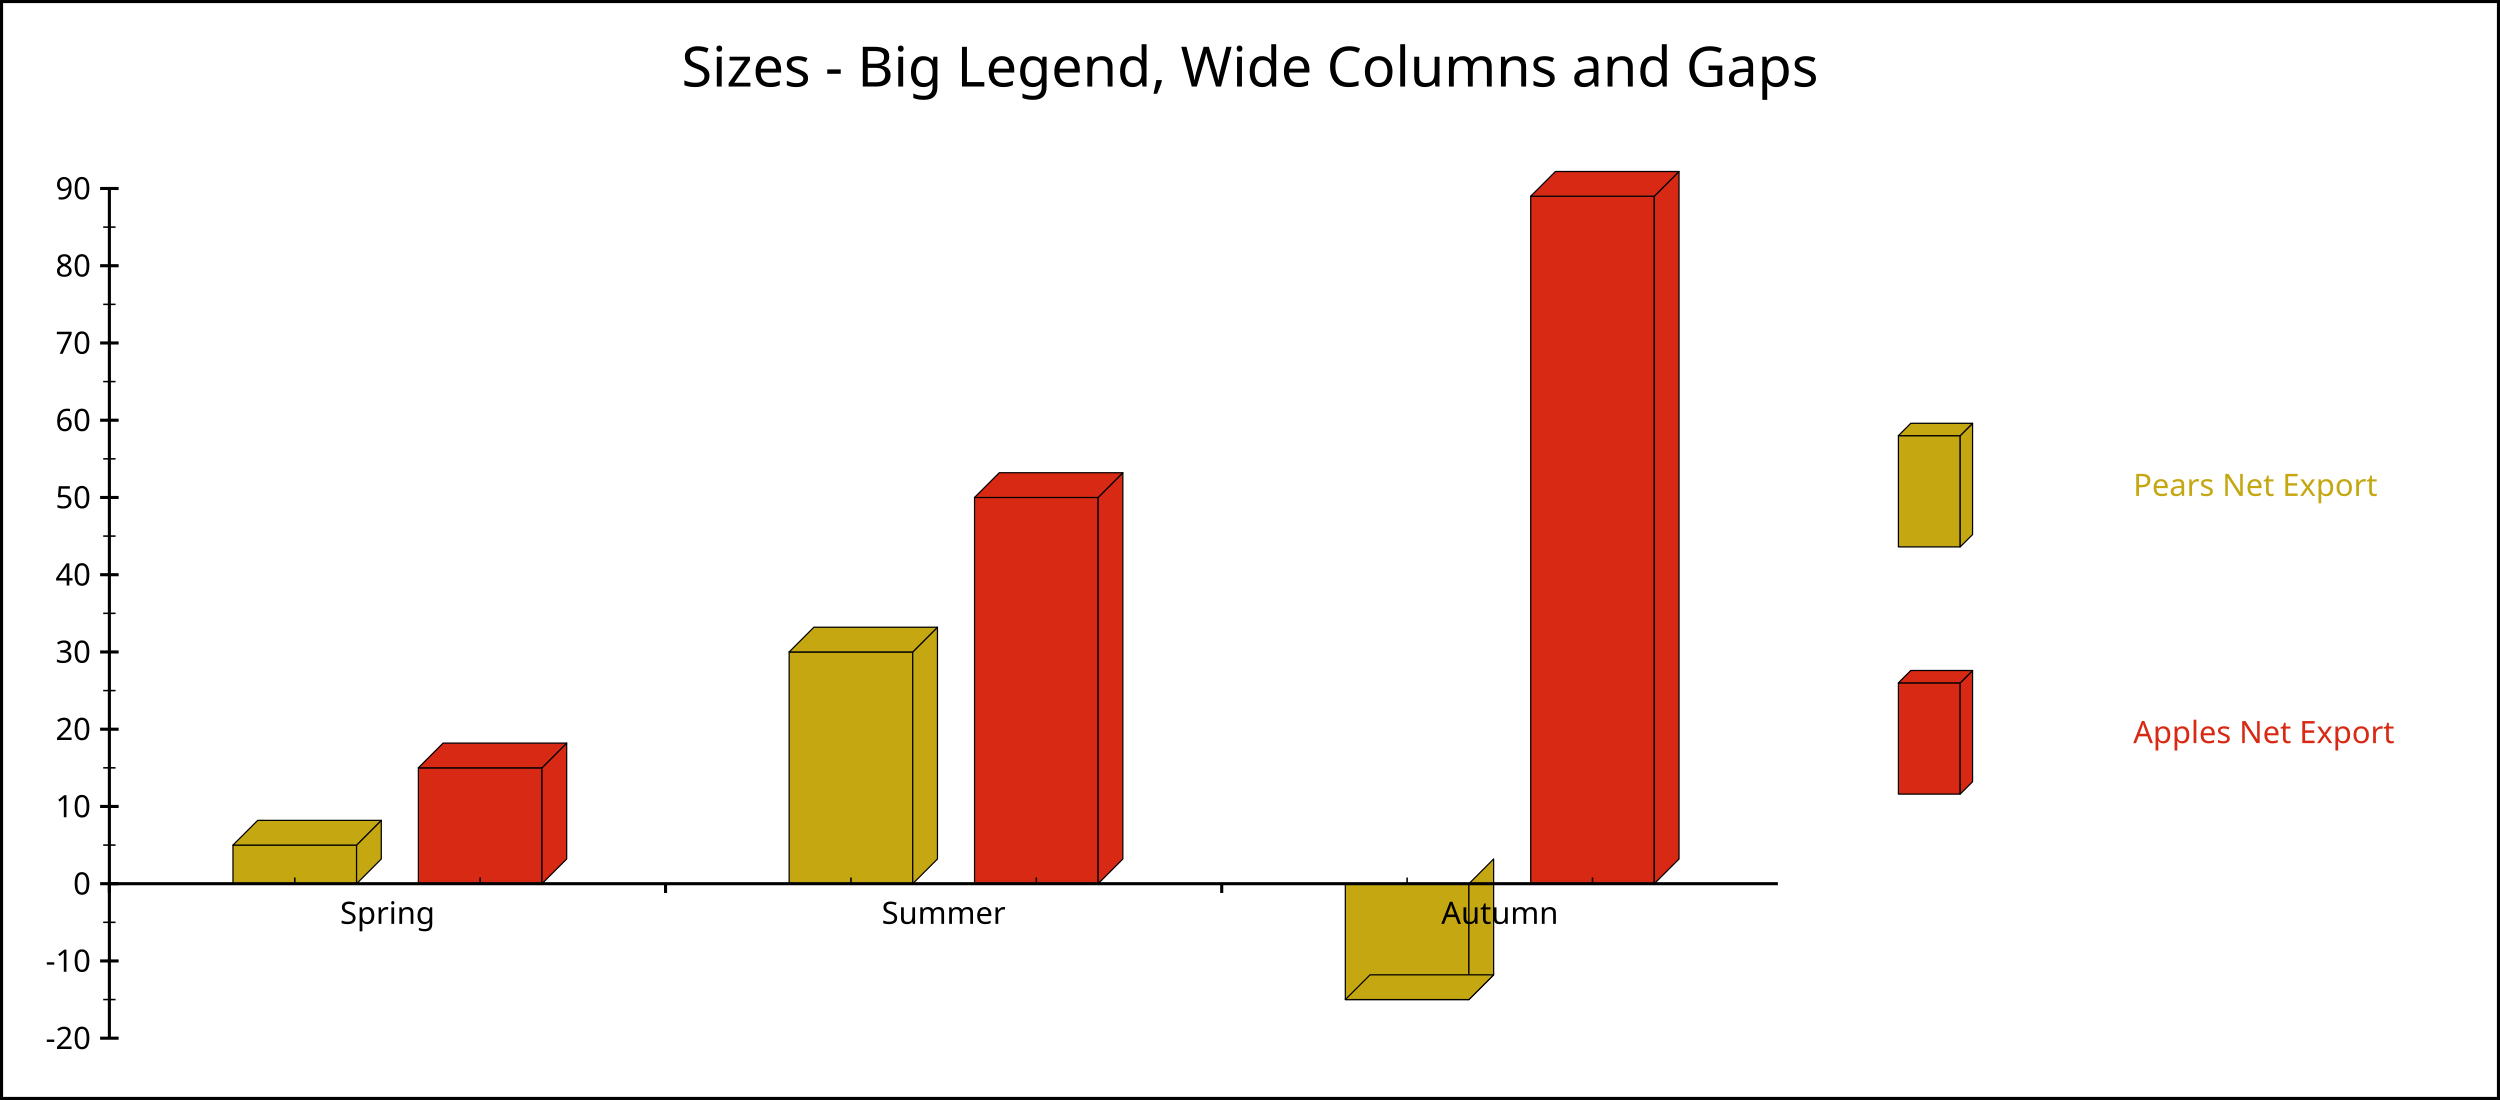
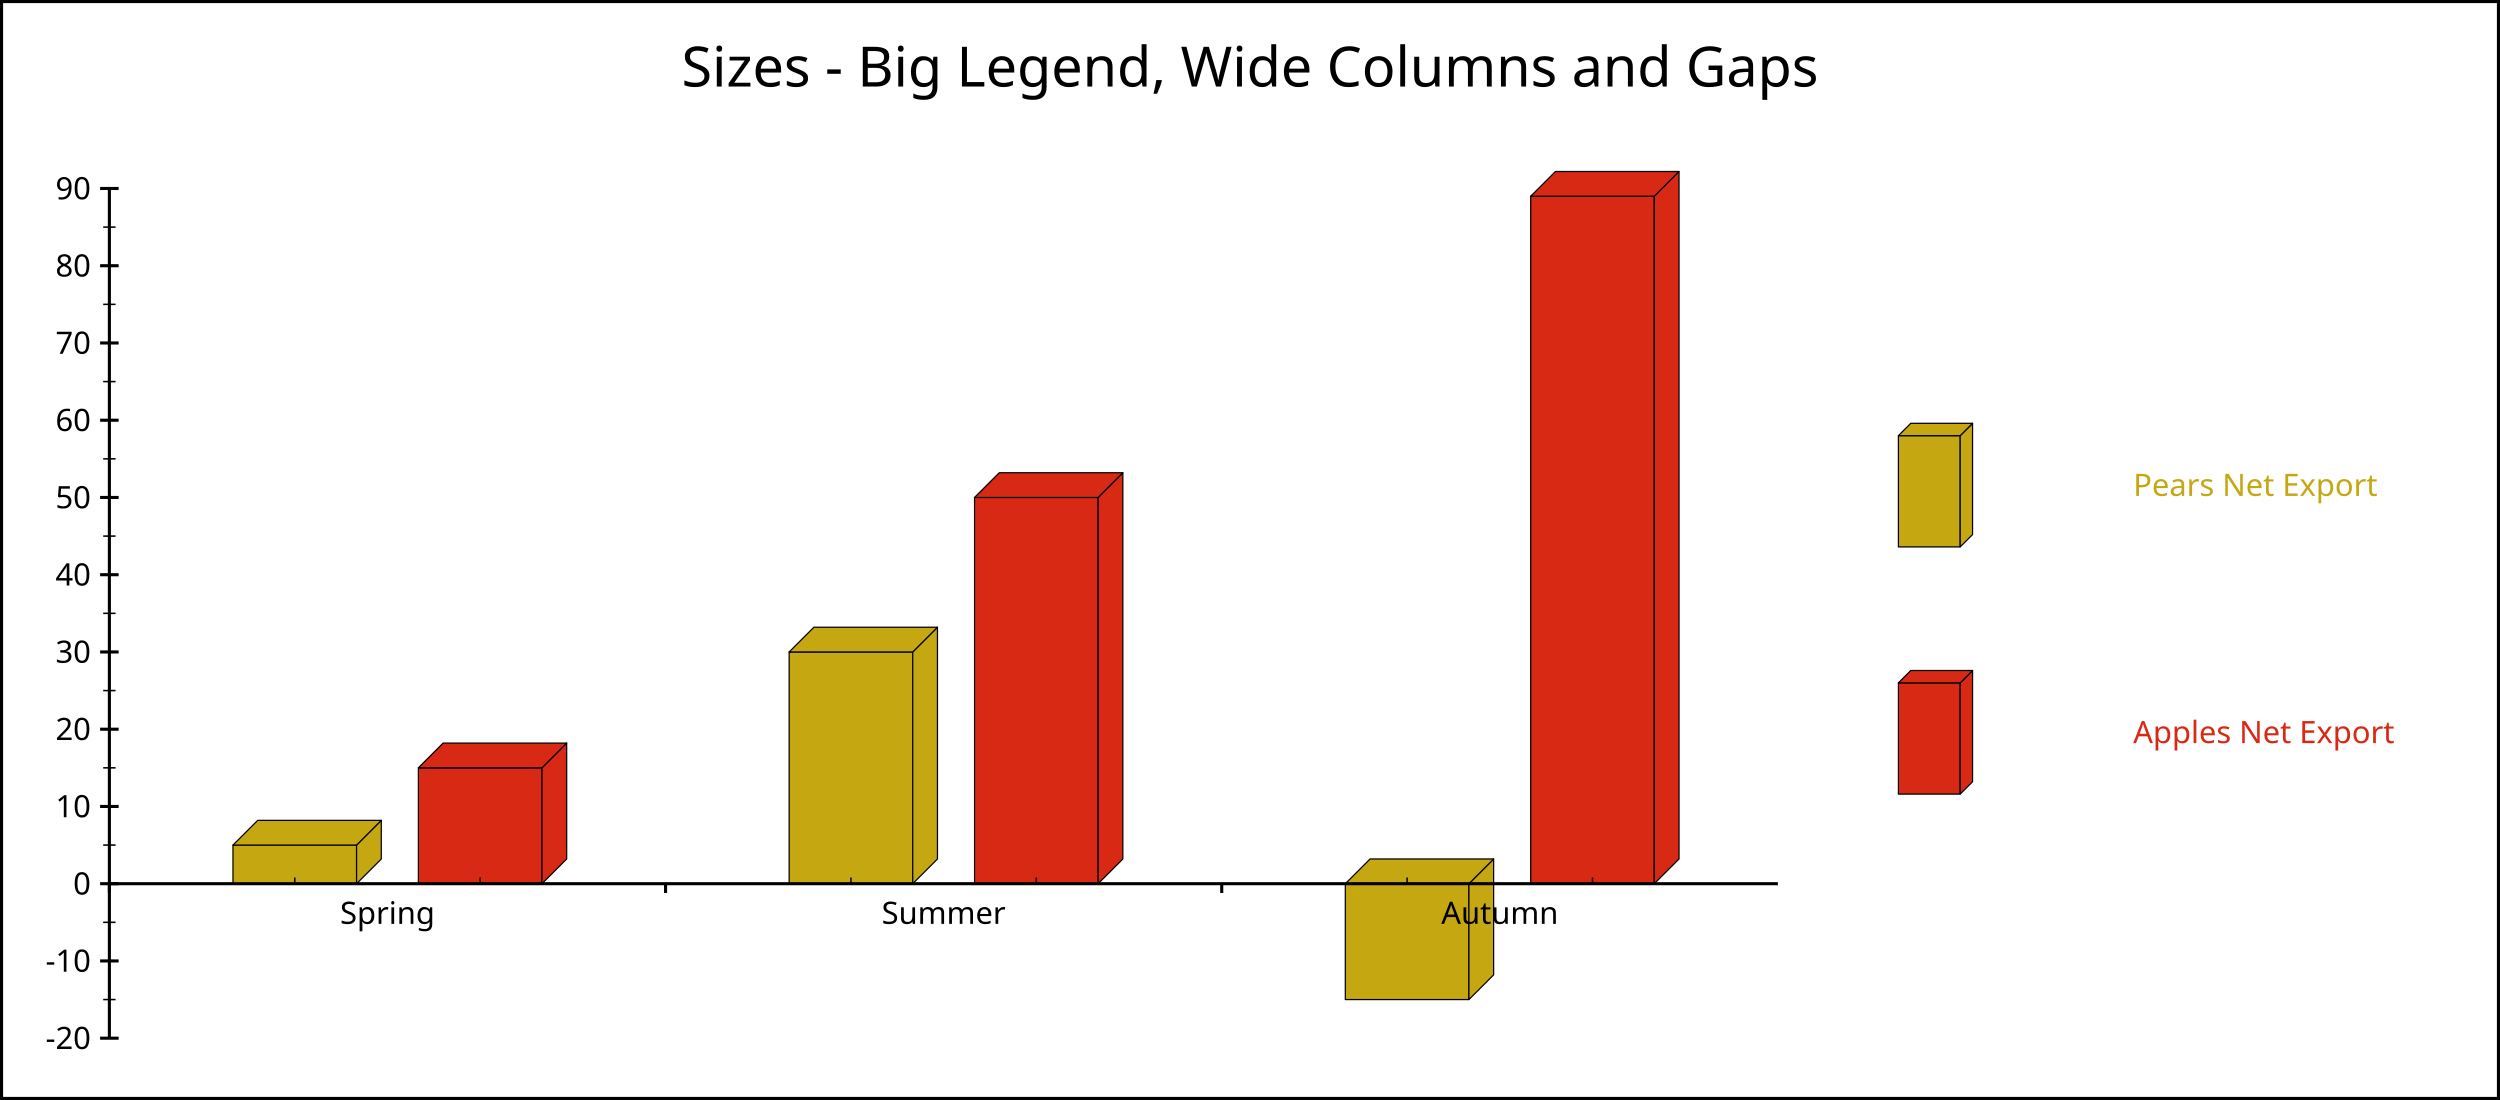
<svg xmlns="http://www.w3.org/2000/svg" viewBox="0 0 809.1 356">
  <g>
    <text x="404.55" y="28" text-anchor="middle" font-family="Verdana" font-size="18" fill="black">Sizes - Big Legend, Wide Columns and Gaps</text>
  </g>
  <g stroke-width="0.4" fill="#c5a712" stroke="black" stroke-linejoin="round">
    <g transform="translate(95.4, 286)">
-       <path d="M-20,-0 h40 v-12.5 h-40 z" />
-       <path d="M20,-0 l8,-8 v-12.5 l-8,8 z" />
+       <path d="M-20,0 h40 v-12.5 h-40 z" />
+       <path d="M20,0 l8,-8 v-12.5 l-8,8 z" />
      <path d="M-20,-12.5 h40 l8,-8 h-40 z" />
    </g>
    <g transform="translate(275.4, 286)">
-       <path d="M-20,-0 h40 v-75 h-40 z" />
-       <path d="M20,-0 l8,-8 v-75 l-8,8 z" />
+       <path d="M-20,0 h40 v-75 h-40 z" />
+       <path d="M20,0 l8,-8 v-75 l-8,8 z" />
      <path d="M-20,-75 h40 l8,-8 h-40 z" />
    </g>
    <g transform="translate(455.4, 286)">
      <path d="M-20,0 h40 v37.5 h-40 z" />
      <path d="M20,0 l8,-8 v37.5 l-8,8 z" />
-       <path d="M-20,37.5 h40 l8,-8 h-40 z" />
+       <path d="M-20,0 h40 l8,-8 h-40 z" />
    </g>
    <g transform="translate(624.4,        177)">
-       <path d="M-10,-0 h20 v-36 h-20 z" />
-       <path d="M10,-0 l4,-4 v-36 l-4,4 z" />
+       <path d="M-10,0 h20 v-36 h-20 z" />
+       <path d="M10,0 l4,-4 v-36 l-4,4 z" />
      <path d="M-10,-36 h20 l4,-4 h-20 z" />
    </g>
  </g>
  <g stroke-width="0.4" fill="#d82914" stroke="black" stroke-linejoin="round">
    <g transform="translate(155.4, 286)">
-       <path d="M-20,-0 h40 v-37.5 h-40 z" />
-       <path d="M20,-0 l8,-8 v-37.5 l-8,8 z" />
+       <path d="M-20,0 h40 v-37.5 h-40 z" />
+       <path d="M20,0 l8,-8 v-37.5 l-8,8 z" />
      <path d="M-20,-37.5 h40 l8,-8 h-40 z" />
    </g>
    <g transform="translate(335.4, 286)">
-       <path d="M-20,-0 h40 v-125 h-40 z" />
-       <path d="M20,-0 l8,-8 v-125 l-8,8 z" />
+       <path d="M-20,0 h40 v-125 h-40 z" />
+       <path d="M20,0 l8,-8 v-125 l-8,8 z" />
      <path d="M-20,-125 h40 l8,-8 h-40 z" />
    </g>
    <g transform="translate(515.4, 286)">
-       <path d="M-20,-0 h40 v-222.5 h-40 z" />
-       <path d="M20,-0 l8,-8 v-222.5 l-8,8 z" />
+       <path d="M-20,0 h40 v-222.5 h-40 z" />
+       <path d="M20,0 l8,-8 v-222.5 l-8,8 z" />
      <path d="M-20,-222.5 h40 l8,-8 h-40 z" />
    </g>
    <g transform="translate(624.4,        257)">
-       <path d="M-10,-0 h20 v-36 h-20 z" />
-       <path d="M10,-0 l4,-4 v-36 l-4,4 z" />
+       <path d="M-10,0 h20 v-36 h-20 z" />
+       <path d="M10,0 l4,-4 v-36 l-4,4 z" />
      <path d="M-10,-36 h20 l4,-4 h-20 z" />
    </g>
  </g>
  <g stroke="black">
    <path d="M95.4,284 l0,2 m60,-2 l0,2 m120,-2 l0,2 m60,-2 l0,2 m120,-2 l0,2 m60,-2 l0,2 m120,-2" stroke-width="0.5" />
    <path d="M35.4,286 l0,3 m180,-3 l0,3 m180,-3 l0,3" stroke-width="1" />
    <path d="M33.4,336 l4,0  m-4,-12.5 l4,0  m-4,-12.5 l4,0  m-4,-12.5 l4,0  m-4,-12.5 l4,0  m-4,-12.5 l4,0  m-4,-12.5 l4,0  m-4,-12.5 l4,0  m-4,-12.5 l4,0  m-4,-12.5 l4,0  m-4,-12.5 l4,0  m-4,-12.5 l4,0  m-4,-12.5 l4,0  m-4,-12.5 l4,0  m-4,-12.5 l4,0  m-4,-12.5 l4,0  m-4,-12.5 l4,0  m-4,-12.5 l4,0  m-4,-12.5 l4,0  m-4,-12.5 l4,0  m-4,-12.5 l4,0  m-4,-12.5 l4,0  m-4,-12.5 l4,0 " stroke-width="0.5" />
    <path d="M32.4,336 l6,0  m-6,-25 l6,0  m-6,-25 l6,0  m-6,-25 l6,0  m-6,-25 l6,0  m-6,-25 l6,0  m-6,-25 l6,0  m-6,-25 l6,0  m-6,-25 l6,0  m-6,-25 l6,0  m-6,-25 l6,0  m-6,-25 l6,0 " stroke-width="1" />
  </g>
  <line x1="35.4" y1="286" x2="575.4" y2="286" stroke="black" stroke-width="1" />
  <g text-anchor="middle" font-family="Verdana" font-size="10" fill="black">
    <text x="125.4" y="299">Spring</text>
    <text x="305.4" y="299">Summer</text>
    <text x="485.4" y="299">Autumn</text>
  </g>
  <g stroke="black" stroke-width="1">
    <line x1="35.4" y1="336" x2="35.4" y2="61" />
  </g>
  <g text-anchor="end" font-family="Verdana" font-size="10" fill="black">
    <text x="29.4" y="339.5">-20</text>
    <text x="29.4" y="314.5">-10</text>
    <text x="29.4" y="289.5">0</text>
    <text x="29.4" y="264.5">10</text>
    <text x="29.4" y="239.5">20</text>
    <text x="29.4" y="214.5">30</text>
    <text x="29.4" y="189.5">40</text>
    <text x="29.4" y="164.5">50</text>
    <text x="29.4" y="139.5">60</text>
    <text x="29.4" y="114.5">70</text>
    <text x="29.4" y="89.5">80</text>
    <text x="29.4" y="64.5">90</text>
  </g>
  <g text-anchor="start" font-family="Verdana" font-size="10" fill="black">
    <text x="690.4" y="160.5" fill="#c5a712">Pears Net Export</text>
    <text x="690.4" y="240.5" fill="#d82914">Apples Net Export</text>
  </g>
  <rect x="0.5" y="0.5" width="808.1" height="355" stroke="black" fill="none" stroke-width="1" />
</svg>
